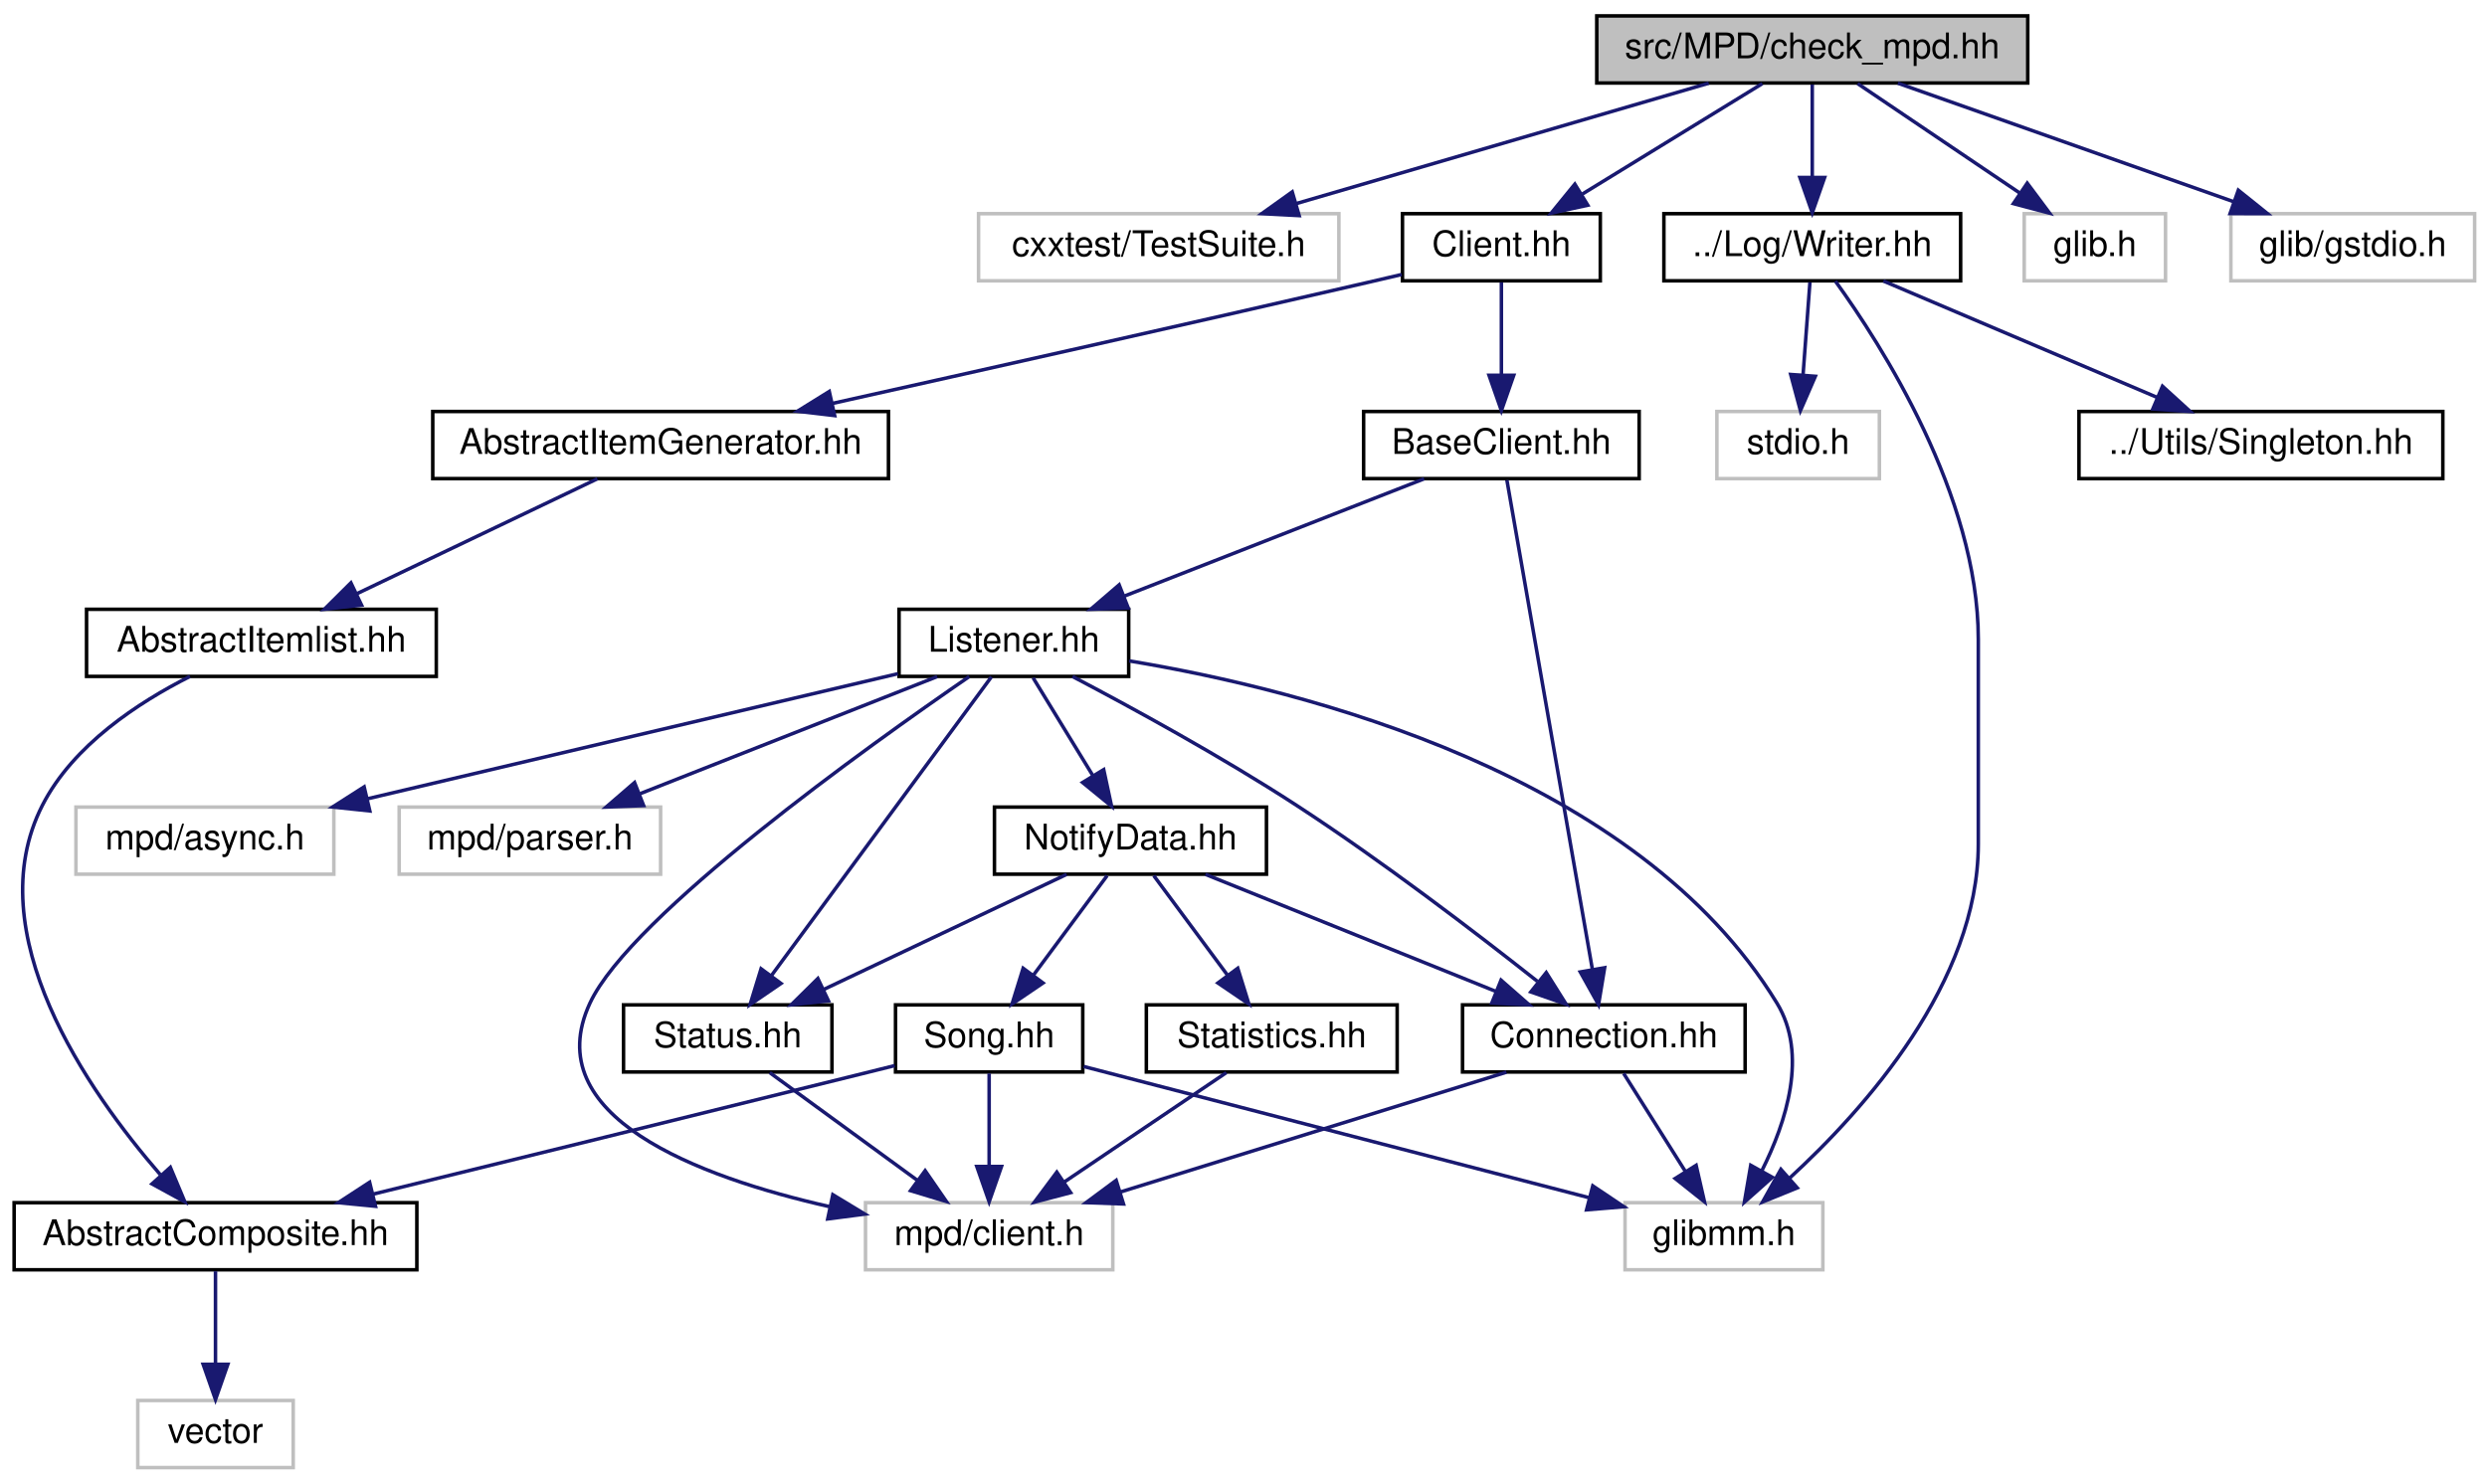
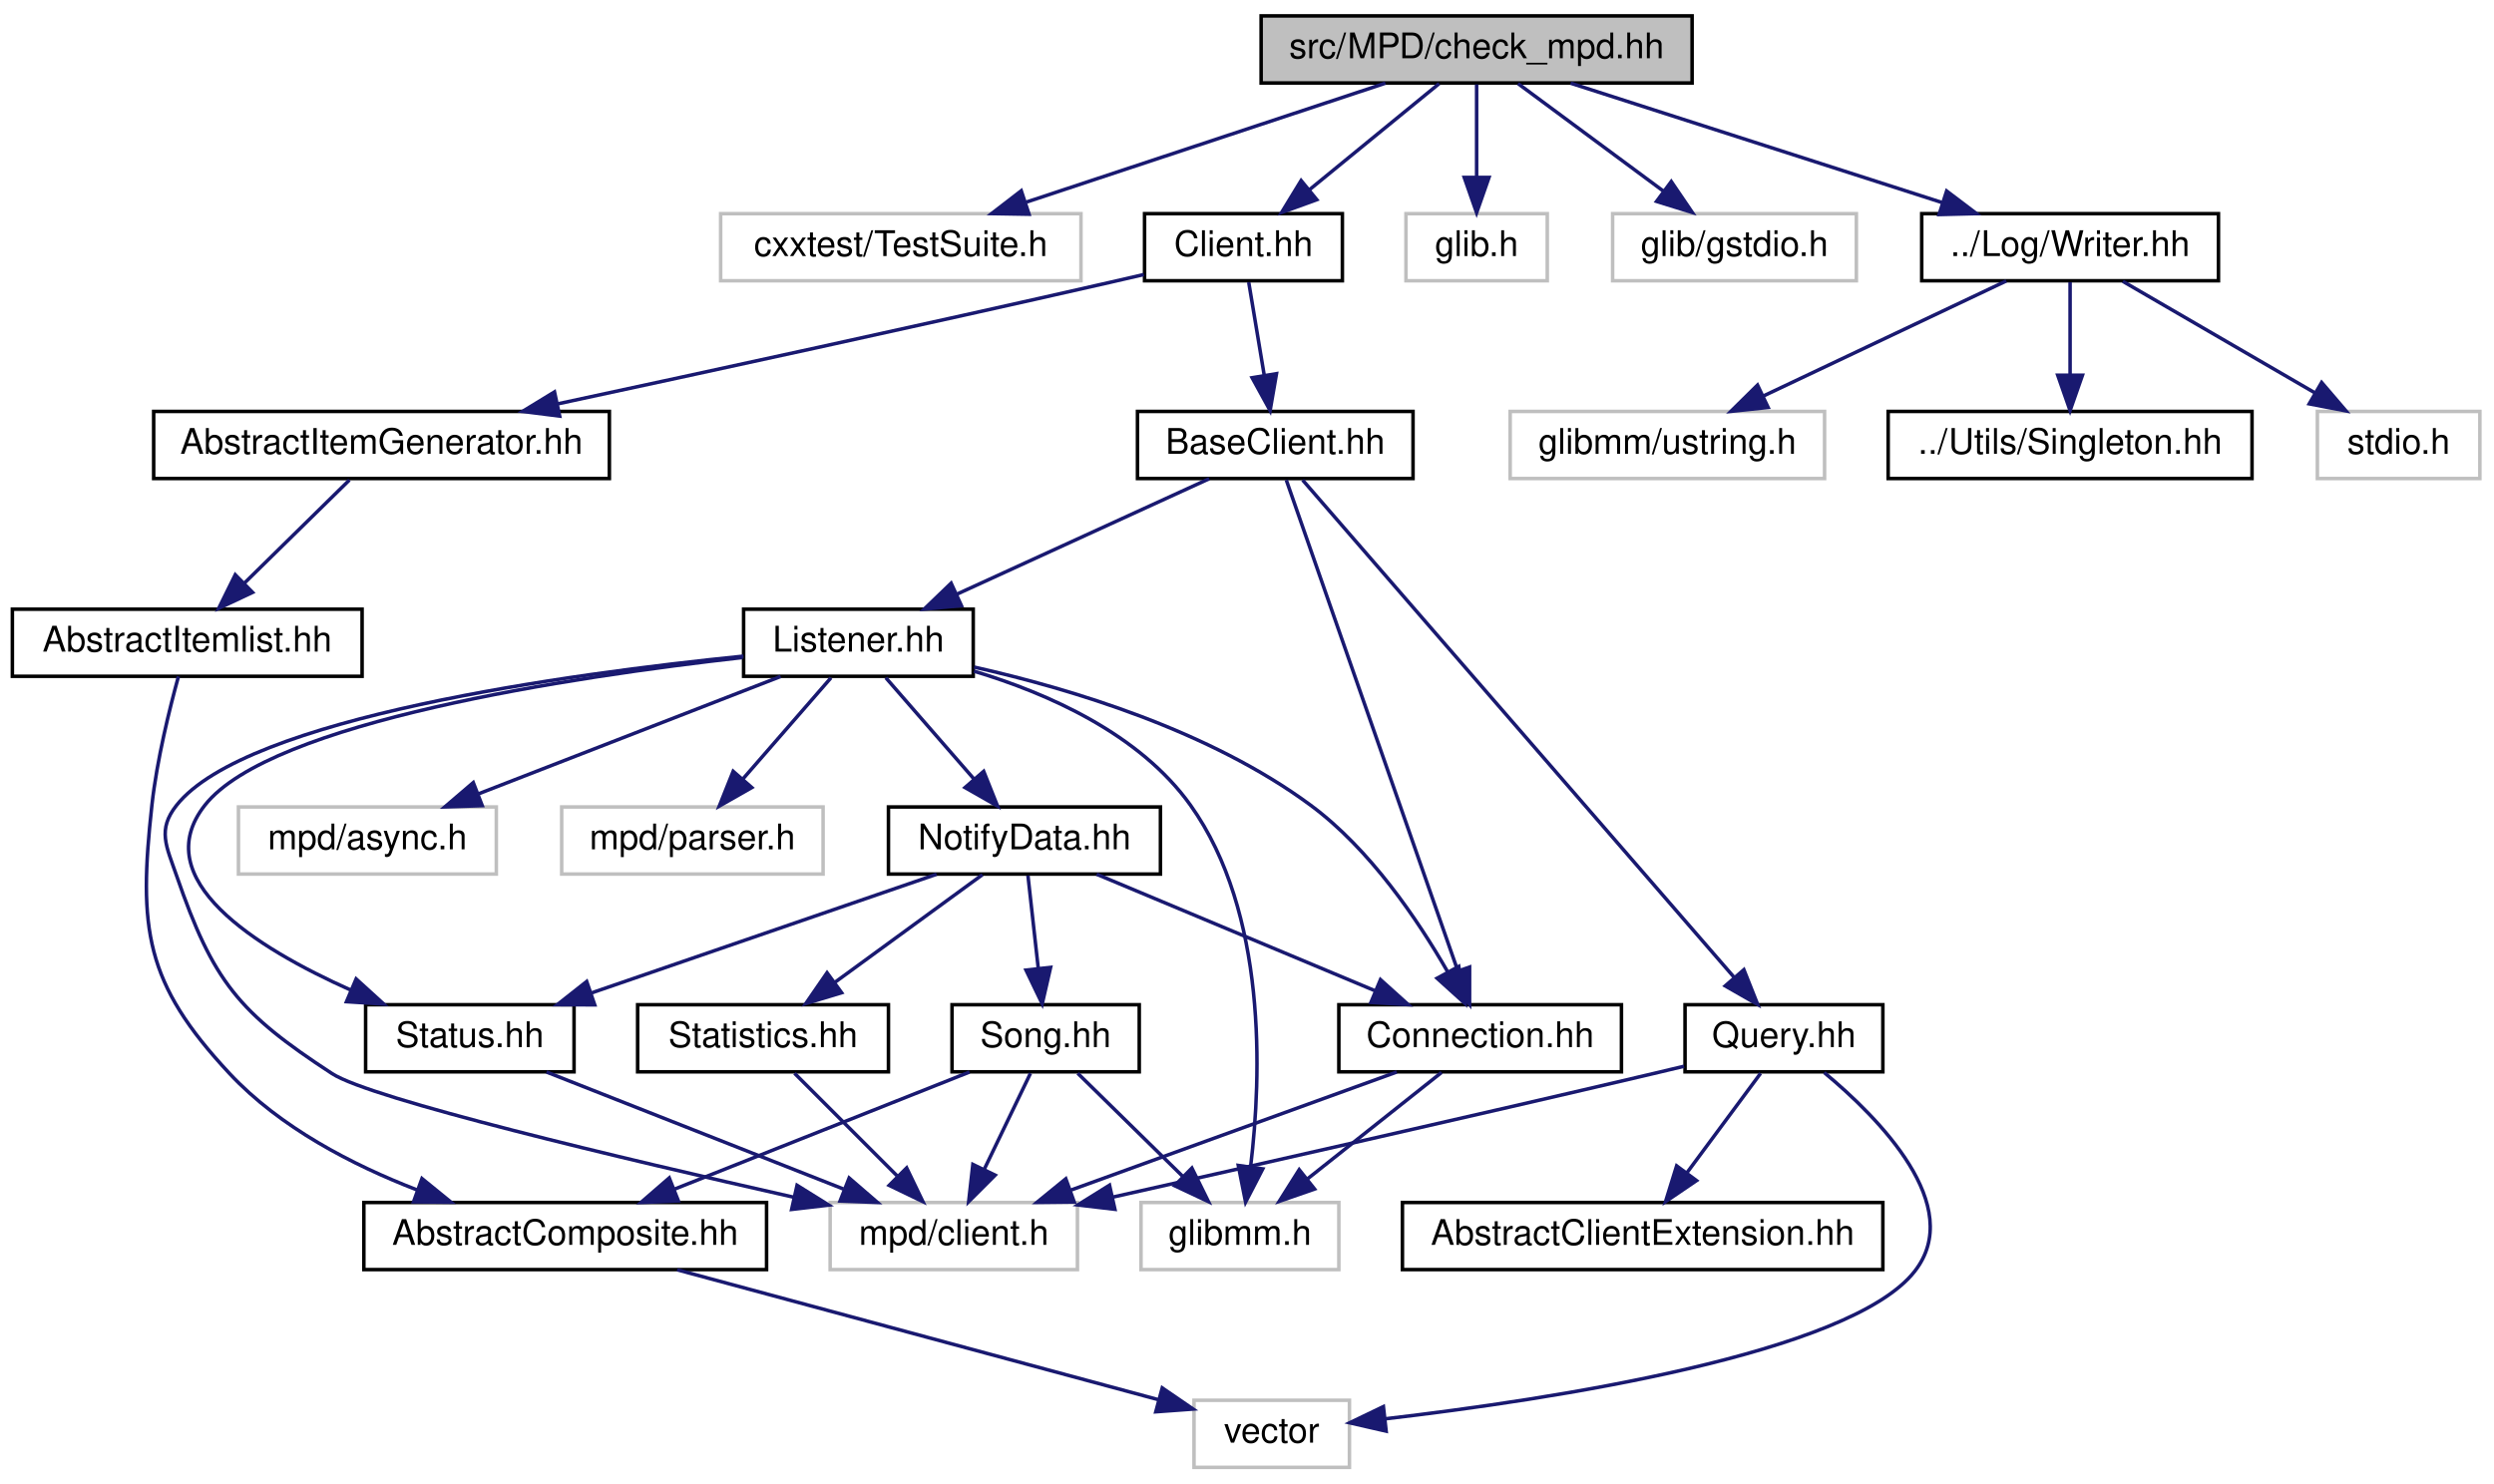
- <svg xmlns="http://www.w3.org/2000/svg" xmlns:xlink="http://www.w3.org/1999/xlink" width="704pt" height="420pt" viewBox="0.00 0.00 704.00 420.00">
+ <svg xmlns="http://www.w3.org/2000/svg" xmlns:xlink="http://www.w3.org/1999/xlink" width="706pt" height="420pt" viewBox="0.00 0.00 706.00 420.00">
  <g id="graph1" class="graph" transform="scale(1 1) rotate(0) translate(4 416)">
-     <polygon fill="white" stroke="white" points="-4,5 -4,-416 701,-416 701,5 -4,5" />
+     <polygon fill="white" stroke="white" points="-4,5 -4,-416 703,-416 703,5 -4,5" />
    <g id="node1" class="node">
-       <polygon fill="#bfbfbf" stroke="black" points="448,-392.5 448,-411.5 570,-411.5 570,-392.5 448,-392.5" />
-       <text text-anchor="middle" x="509" y="-399.5" font-family="Helvetica,sans-Serif" font-size="10.00">src/MPD/check_mpd.hh</text>
+       <polygon fill="#bfbfbf" stroke="black" points="353,-392.5 353,-411.5 475,-411.5 475,-392.5 353,-392.5" />
+       <text text-anchor="middle" x="414" y="-399.5" font-family="Helvetica,sans-Serif" font-size="10.00">src/MPD/check_mpd.hh</text>
    </g>
    <g id="node3" class="node">
-       <polygon fill="white" stroke="#bfbfbf" points="273,-336.5 273,-355.5 375,-355.5 375,-336.5 273,-336.5" />
-       <text text-anchor="middle" x="324" y="-343.5" font-family="Helvetica,sans-Serif" font-size="10.00">cxxtest/TestSuite.h</text>
+       <polygon fill="white" stroke="#bfbfbf" points="200,-336.5 200,-355.5 302,-355.5 302,-336.5 200,-336.5" />
+       <text text-anchor="middle" x="251" y="-343.5" font-family="Helvetica,sans-Serif" font-size="10.00">cxxtest/TestSuite.h</text>
    </g>
    <g id="edge2" class="edge">
-       <path fill="none" stroke="midnightblue" d="M479.686,-392.444C448.158,-383.241 397.869,-368.562 363.014,-358.388" />
-       <polygon fill="midnightblue" stroke="midnightblue" points="363.757,-354.959 353.177,-355.516 361.795,-361.678 363.757,-354.959" />
+       <path fill="none" stroke="midnightblue" d="M388.172,-392.444C360.751,-383.359 317.223,-368.939 286.568,-358.783" />
+       <polygon fill="midnightblue" stroke="midnightblue" points="287.3,-355.339 276.707,-355.516 285.099,-361.984 287.3,-355.339" />
    </g>
    <g id="node5" class="node">
      <a xlink:href="Client_8hh.html" target="_top" xlink:title="Client.hh">
-         <polygon fill="white" stroke="black" points="393,-336.5 393,-355.5 449,-355.5 449,-336.5 393,-336.5" />
-         <text text-anchor="middle" x="421" y="-343.5" font-family="Helvetica,sans-Serif" font-size="10.00">Client.hh</text>
+         <polygon fill="white" stroke="black" points="320,-336.5 320,-355.5 376,-355.5 376,-336.5 320,-336.5" />
+         <text text-anchor="middle" x="348" y="-343.5" font-family="Helvetica,sans-Serif" font-size="10.00">Client.hh</text>
      </a>
    </g>
    <g id="edge4" class="edge">
-       <path fill="none" stroke="midnightblue" d="M494.861,-392.324C481.134,-383.9 460.064,-370.971 443.936,-361.074" />
-       <polygon fill="midnightblue" stroke="midnightblue" points="445.457,-357.902 435.104,-355.655 441.796,-363.868 445.457,-357.902" />
-     </g>
-     <g id="node47" class="node">
-       <polygon fill="white" stroke="#bfbfbf" points="569,-336.5 569,-355.5 609,-355.5 609,-336.5 569,-336.5" />
-       <text text-anchor="middle" x="589" y="-343.5" font-family="Helvetica,sans-Serif" font-size="10.00">glib.h</text>
-     </g>
-     <g id="edge56" class="edge">
-       <path fill="none" stroke="midnightblue" d="M521.853,-392.324C534.216,-383.979 553.13,-371.212 567.737,-361.352" />
-       <polygon fill="midnightblue" stroke="midnightblue" points="569.848,-364.15 576.179,-355.655 565.932,-358.348 569.848,-364.15" />
-     </g>
-     <g id="node49" class="node">
-       <polygon fill="white" stroke="#bfbfbf" points="627.5,-336.5 627.5,-355.5 696.5,-355.5 696.5,-336.5 627.5,-336.5" />
-       <text text-anchor="middle" x="662" y="-343.5" font-family="Helvetica,sans-Serif" font-size="10.00">glib/gstdio.h</text>
-     </g>
-     <g id="edge58" class="edge">
-       <path fill="none" stroke="midnightblue" d="M533.243,-392.444C558.871,-383.399 599.485,-369.064 628.238,-358.916" />
-       <polygon fill="midnightblue" stroke="midnightblue" points="629.605,-362.145 637.87,-355.516 627.275,-355.544 629.605,-362.145" />
-     </g>
-     <g id="node51" class="node">
+       <path fill="none" stroke="midnightblue" d="M403.396,-392.324C393.544,-384.263 378.649,-372.077 366.785,-362.369" />
+       <polygon fill="midnightblue" stroke="midnightblue" points="368.753,-359.457 358.797,-355.834 364.32,-364.875 368.753,-359.457" />
+     </g>
+     <g id="node53" class="node">
+       <polygon fill="white" stroke="#bfbfbf" points="394,-336.5 394,-355.5 434,-355.5 434,-336.5 394,-336.5" />
+       <text text-anchor="middle" x="414" y="-343.5" font-family="Helvetica,sans-Serif" font-size="10.00">glib.h</text>
+     </g>
+     <g id="edge64" class="edge">
+       <path fill="none" stroke="midnightblue" d="M414,-392.083C414,-385.006 414,-374.861 414,-365.986" />
+       <polygon fill="midnightblue" stroke="midnightblue" points="417.5,-365.751 414,-355.751 410.5,-365.751 417.5,-365.751" />
+     </g>
+     <g id="node55" class="node">
+       <polygon fill="white" stroke="#bfbfbf" points="452.5,-336.5 452.5,-355.5 521.5,-355.5 521.5,-336.5 452.5,-336.5" />
+       <text text-anchor="middle" x="487" y="-343.5" font-family="Helvetica,sans-Serif" font-size="10.00">glib/gstdio.h</text>
+     </g>
+     <g id="edge66" class="edge">
+       <path fill="none" stroke="midnightblue" d="M425.729,-392.324C436.837,-384.107 453.742,-371.602 466.983,-361.807" />
+       <polygon fill="midnightblue" stroke="midnightblue" points="469.1,-364.595 475.058,-355.834 464.937,-358.967 469.1,-364.595" />
+     </g>
+     <g id="node57" class="node">
      <a xlink:href="Writer_8hh.html" target="_top" xlink:title="../Log/Writer.hh">
-         <polygon fill="white" stroke="black" points="467,-336.5 467,-355.5 551,-355.5 551,-336.5 467,-336.5" />
-         <text text-anchor="middle" x="509" y="-343.5" font-family="Helvetica,sans-Serif" font-size="10.00">../Log/Writer.hh</text>
-       </a>
-     </g>
-     <g id="edge60" class="edge">
-       <path fill="none" stroke="midnightblue" d="M509,-392.083C509,-385.006 509,-374.861 509,-365.986" />
-       <polygon fill="midnightblue" stroke="midnightblue" points="512.5,-365.751 509,-355.751 505.5,-365.751 512.5,-365.751" />
+         <polygon fill="white" stroke="black" points="540,-336.5 540,-355.5 624,-355.5 624,-336.5 540,-336.5" />
+         <text text-anchor="middle" x="582" y="-343.5" font-family="Helvetica,sans-Serif" font-size="10.00">../Log/Writer.hh</text>
+       </a>
+     </g>
+     <g id="edge68" class="edge">
+       <path fill="none" stroke="midnightblue" d="M440.62,-392.444C469.006,-383.32 514.137,-368.813 545.753,-358.651" />
+       <polygon fill="midnightblue" stroke="midnightblue" points="547.055,-361.909 555.504,-355.516 544.913,-355.244 547.055,-361.909" />
    </g>
    <g id="node7" class="node">
      <a xlink:href="BaseClient_8hh.html" target="_top" xlink:title="BaseClient.hh">
-         <polygon fill="white" stroke="black" points="382,-280.5 382,-299.5 460,-299.5 460,-280.5 382,-280.5" />
-         <text text-anchor="middle" x="421" y="-287.5" font-family="Helvetica,sans-Serif" font-size="10.00">BaseClient.hh</text>
+         <polygon fill="white" stroke="black" points="318,-280.5 318,-299.5 396,-299.5 396,-280.5 318,-280.5" />
+         <text text-anchor="middle" x="357" y="-287.5" font-family="Helvetica,sans-Serif" font-size="10.00">BaseClient.hh</text>
      </a>
    </g>
    <g id="edge6" class="edge">
-       <path fill="none" stroke="midnightblue" d="M421,-336.083C421,-329.006 421,-318.861 421,-309.986" />
-       <polygon fill="midnightblue" stroke="midnightblue" points="424.5,-309.751 421,-299.751 417.5,-309.751 424.5,-309.751" />
-     </g>
-     <g id="node42" class="node">
+       <path fill="none" stroke="midnightblue" d="M349.486,-336.083C350.679,-328.927 352.394,-318.635 353.885,-309.691" />
+       <polygon fill="midnightblue" stroke="midnightblue" points="357.35,-310.19 355.541,-299.751 350.445,-309.04 357.35,-310.19" />
+     </g>
+     <g id="node48" class="node">
      <a xlink:href="AbstractItemGenerator_8hh.html" target="_top" xlink:title="AbstractItemGenerator.hh">
-         <polygon fill="white" stroke="black" points="118.5,-280.5 118.5,-299.5 247.5,-299.5 247.5,-280.5 118.5,-280.5" />
-         <text text-anchor="middle" x="183" y="-287.5" font-family="Helvetica,sans-Serif" font-size="10.00">AbstractItemGenerator.hh</text>
-       </a>
-     </g>
-     <g id="edge50" class="edge">
-       <path fill="none" stroke="midnightblue" d="M392.787,-338.281C389.489,-337.506 386.171,-336.732 383,-336 331.371,-324.078 272.148,-310.803 231.627,-301.781" />
-       <polygon fill="midnightblue" stroke="midnightblue" points="232.266,-298.337 221.744,-299.582 230.745,-305.17 232.266,-298.337" />
+         <polygon fill="white" stroke="black" points="39.5,-280.5 39.5,-299.5 168.5,-299.5 168.5,-280.5 39.5,-280.5" />
+         <text text-anchor="middle" x="104" y="-287.5" font-family="Helvetica,sans-Serif" font-size="10.00">AbstractItemGenerator.hh</text>
+       </a>
+     </g>
+     <g id="edge58" class="edge">
+       <path fill="none" stroke="midnightblue" d="M319.791,-338.261C316.492,-337.49 313.173,-336.722 310,-336 256.745,-323.878 195.594,-310.601 153.84,-301.632" />
+       <polygon fill="midnightblue" stroke="midnightblue" points="154.434,-298.18 143.922,-299.505 152.966,-305.024 154.434,-298.18" />
    </g>
    <g id="node9" class="node">
      <a xlink:href="Listener_8hh.html" target="_top" xlink:title="Listener.hh">
-         <polygon fill="white" stroke="black" points="250.5,-224.5 250.5,-243.5 315.5,-243.5 315.5,-224.5 250.5,-224.5" />
-         <text text-anchor="middle" x="283" y="-231.5" font-family="Helvetica,sans-Serif" font-size="10.00">Listener.hh</text>
+         <polygon fill="white" stroke="black" points="206.5,-224.5 206.5,-243.5 271.5,-243.5 271.5,-224.5 206.5,-224.5" />
+         <text text-anchor="middle" x="239" y="-231.5" font-family="Helvetica,sans-Serif" font-size="10.00">Listener.hh</text>
      </a>
    </g>
    <g id="edge8" class="edge">
-       <path fill="none" stroke="midnightblue" d="M399.133,-280.444C376.221,-271.478 340.025,-257.314 314.134,-247.183" />
-       <polygon fill="midnightblue" stroke="midnightblue" points="315.352,-243.901 304.764,-243.516 312.801,-250.42 315.352,-243.901" />
+       <path fill="none" stroke="midnightblue" d="M338.303,-280.444C319.056,-271.636 288.848,-257.812 266.8,-247.722" />
+       <polygon fill="midnightblue" stroke="midnightblue" points="268.16,-244.495 257.61,-243.516 265.247,-250.86 268.16,-244.495" />
    </g>
    <g id="node24" class="node">
      <a xlink:href="Connection_8hh.html" target="_top" xlink:title="Connection.hh">
-         <polygon fill="white" stroke="black" points="410,-112.5 410,-131.5 490,-131.5 490,-112.5 410,-112.5" />
-         <text text-anchor="middle" x="450" y="-119.5" font-family="Helvetica,sans-Serif" font-size="10.00">Connection.hh</text>
+         <polygon fill="white" stroke="black" points="375,-112.5 375,-131.5 455,-131.5 455,-112.5 375,-112.5" />
+         <text text-anchor="middle" x="415" y="-119.5" font-family="Helvetica,sans-Serif" font-size="10.00">Connection.hh</text>
      </a>
    </g>
    <g id="edge48" class="edge">
-       <path fill="none" stroke="midnightblue" d="M422.559,-280.075C427.124,-253.945 440.529,-177.211 446.755,-141.577" />
-       <polygon fill="midnightblue" stroke="midnightblue" points="450.23,-142.021 448.503,-131.568 443.334,-140.817 450.23,-142.021" />
+       <path fill="none" stroke="midnightblue" d="M360.118,-280.075C369.288,-253.832 396.291,-176.545 408.67,-141.117" />
+       <polygon fill="midnightblue" stroke="midnightblue" points="412.012,-142.163 412.006,-131.568 405.404,-139.854 412.012,-142.163" />
+     </g>
+     <g id="node42" class="node">
+       <a xlink:href="Query_8hh.html" target="_top" xlink:title="Query.hh">
+         <polygon fill="white" stroke="black" points="473,-112.5 473,-131.5 529,-131.5 529,-112.5 473,-112.5" />
+         <text text-anchor="middle" x="501" y="-119.5" font-family="Helvetica,sans-Serif" font-size="10.00">Query.hh</text>
+       </a>
+     </g>
+     <g id="edge50" class="edge">
+       <path fill="none" stroke="midnightblue" d="M364.742,-280.075C387.9,-253.38 456.876,-173.865 486.841,-139.322" />
+       <polygon fill="midnightblue" stroke="midnightblue" points="489.658,-141.416 493.567,-131.568 484.371,-136.829 489.658,-141.416" />
    </g>
    <g id="node11" class="node">
-       <polygon fill="white" stroke="#bfbfbf" points="241,-56.5 241,-75.5 311,-75.5 311,-56.5 241,-56.5" />
-       <text text-anchor="middle" x="276" y="-63.5" font-family="Helvetica,sans-Serif" font-size="10.00">mpd/client.h</text>
+       <polygon fill="white" stroke="#bfbfbf" points="231,-56.5 231,-75.5 301,-75.5 301,-56.5 231,-56.5" />
+       <text text-anchor="middle" x="266" y="-63.5" font-family="Helvetica,sans-Serif" font-size="10.00">mpd/client.h</text>
    </g>
    <g id="edge10" class="edge">
-       <path fill="none" stroke="midnightblue" d="M270.362,-224.453C241.938,-204.925 174.547,-156.811 163,-132 148.098,-99.979 193.355,-82.844 230.964,-74.344" />
-       <polygon fill="midnightblue" stroke="midnightblue" points="231.751,-77.755 240.814,-72.268 230.308,-70.906 231.751,-77.755" />
+       <path fill="none" stroke="midnightblue" d="M206.457,-230.207C156.773,-225.193 65.678,-212.793 46,-188 40.474,-181.037 43.094,-176.401 46,-168 56.346,-138.086 63.482,-129.282 90,-112 101.008,-104.826 172.265,-87.923 220.666,-76.998" />
+       <polygon fill="midnightblue" stroke="midnightblue" points="221.628,-80.369 230.618,-74.763 220.094,-73.539 221.628,-80.369" />
    </g>
    <g id="node13" class="node">
-       <polygon fill="white" stroke="#bfbfbf" points="17.5,-168.5 17.5,-187.5 90.5,-187.5 90.5,-168.5 17.5,-168.5" />
-       <text text-anchor="middle" x="54" y="-175.5" font-family="Helvetica,sans-Serif" font-size="10.00">mpd/async.h</text>
+       <polygon fill="white" stroke="#bfbfbf" points="63.5,-168.5 63.5,-187.5 136.5,-187.5 136.5,-168.5 63.5,-168.5" />
+       <text text-anchor="middle" x="100" y="-175.5" font-family="Helvetica,sans-Serif" font-size="10.00">mpd/async.h</text>
    </g>
    <g id="edge12" class="edge">
-       <path fill="none" stroke="midnightblue" d="M250.19,-225.263C210.836,-215.983 144.616,-200.368 100.127,-189.877" />
-       <polygon fill="midnightblue" stroke="midnightblue" points="100.686,-186.413 90.15,-187.524 99.079,-193.226 100.686,-186.413" />
+       <path fill="none" stroke="midnightblue" d="M216.975,-224.444C193.896,-215.478 157.438,-201.314 131.359,-191.183" />
+       <polygon fill="midnightblue" stroke="midnightblue" points="132.511,-187.875 121.922,-187.516 129.976,-194.4 132.511,-187.875" />
    </g>
    <g id="node15" class="node">
-       <polygon fill="white" stroke="#bfbfbf" points="109,-168.5 109,-187.5 183,-187.5 183,-168.5 109,-168.5" />
-       <text text-anchor="middle" x="146" y="-175.5" font-family="Helvetica,sans-Serif" font-size="10.00">mpd/parser.h</text>
+       <polygon fill="white" stroke="#bfbfbf" points="155,-168.5 155,-187.5 229,-187.5 229,-168.5 155,-168.5" />
+       <text text-anchor="middle" x="192" y="-175.5" font-family="Helvetica,sans-Serif" font-size="10.00">mpd/parser.h</text>
    </g>
    <g id="edge14" class="edge">
-       <path fill="none" stroke="midnightblue" d="M261.292,-224.444C238.645,-215.517 202.928,-201.439 177.248,-191.317" />
-       <polygon fill="midnightblue" stroke="midnightblue" points="178.193,-187.927 167.606,-187.516 175.626,-194.44 178.193,-187.927" />
+       <path fill="none" stroke="midnightblue" d="M231.239,-224.083C224.463,-216.298 214.457,-204.801 206.245,-195.367" />
+       <polygon fill="midnightblue" stroke="midnightblue" points="208.822,-192.996 199.617,-187.751 203.542,-197.592 208.822,-192.996" />
    </g>
    <g id="node17" class="node">
-       <polygon fill="white" stroke="#bfbfbf" points="456,-56.5 456,-75.5 512,-75.5 512,-56.5 456,-56.5" />
-       <text text-anchor="middle" x="484" y="-63.5" font-family="Helvetica,sans-Serif" font-size="10.00">glibmm.h</text>
+       <polygon fill="white" stroke="#bfbfbf" points="319,-56.5 319,-75.5 375,-75.5 375,-56.5 319,-56.5" />
+       <text text-anchor="middle" x="347" y="-63.5" font-family="Helvetica,sans-Serif" font-size="10.00">glibmm.h</text>
    </g>
    <g id="edge16" class="edge">
-       <path fill="none" stroke="midnightblue" d="M315.636,-228.887C365.6,-220.617 459.418,-196.836 499,-132 507.838,-117.523 501.655,-98.337 494.744,-84.568" />
-       <polygon fill="midnightblue" stroke="midnightblue" points="497.703,-82.687 489.789,-75.644 491.584,-86.086 497.703,-82.687" />
+       <path fill="none" stroke="midnightblue" d="M271.718,-225.949C292.694,-219.647 318.603,-208.178 333,-188 354.729,-157.547 353.112,-111.401 350.039,-85.793" />
+       <polygon fill="midnightblue" stroke="midnightblue" points="353.464,-85.016 348.603,-75.602 346.533,-85.993 353.464,-85.016" />
    </g>
    <g id="node19" class="node">
      <a xlink:href="Status_8hh.html" target="_top" xlink:title="Status.hh">
-         <polygon fill="white" stroke="black" points="172.5,-112.5 172.5,-131.5 231.5,-131.5 231.5,-112.5 172.5,-112.5" />
-         <text text-anchor="middle" x="202" y="-119.5" font-family="Helvetica,sans-Serif" font-size="10.00">Status.hh</text>
+         <polygon fill="white" stroke="black" points="99.5,-112.5 99.5,-131.5 158.5,-131.5 158.5,-112.5 99.5,-112.5" />
+         <text text-anchor="middle" x="129" y="-119.5" font-family="Helvetica,sans-Serif" font-size="10.00">Status.hh</text>
      </a>
    </g>
    <g id="edge18" class="edge">
-       <path fill="none" stroke="midnightblue" d="M276.644,-224.368C263.218,-206.135 231.768,-163.426 214.279,-139.675" />
-       <polygon fill="midnightblue" stroke="midnightblue" points="217.074,-137.568 208.326,-131.591 211.438,-141.719 217.074,-137.568" />
+       <path fill="none" stroke="midnightblue" d="M206.222,-229.822C158.25,-224.417 72.587,-211.65 54,-188 37.523,-167.035 68.374,-147.664 95.354,-135.621" />
+       <polygon fill="midnightblue" stroke="midnightblue" points="96.813,-138.804 104.652,-131.677 94.079,-132.36 96.813,-138.804" />
    </g>
    <g id="node22" class="node">
      <a xlink:href="NotifyData_8hh.html" target="_top" xlink:title="NotifyData.hh">
-         <polygon fill="white" stroke="black" points="277.5,-168.5 277.5,-187.5 354.5,-187.5 354.5,-168.5 277.5,-168.5" />
-         <text text-anchor="middle" x="316" y="-175.5" font-family="Helvetica,sans-Serif" font-size="10.00">NotifyData.hh</text>
+         <polygon fill="white" stroke="black" points="247.5,-168.5 247.5,-187.5 324.5,-187.5 324.5,-168.5 247.5,-168.5" />
+         <text text-anchor="middle" x="286" y="-175.5" font-family="Helvetica,sans-Serif" font-size="10.00">NotifyData.hh</text>
      </a>
    </g>
    <g id="edge22" class="edge">
-       <path fill="none" stroke="midnightblue" d="M288.449,-224.083C293.014,-216.613 299.668,-205.724 305.293,-196.52" />
-       <polygon fill="midnightblue" stroke="midnightblue" points="308.424,-198.109 310.652,-187.751 302.451,-194.459 308.424,-198.109" />
+       <path fill="none" stroke="midnightblue" d="M246.761,-224.083C253.537,-216.298 263.543,-204.801 271.755,-195.367" />
+       <polygon fill="midnightblue" stroke="midnightblue" points="274.458,-197.592 278.383,-187.751 269.178,-192.996 274.458,-197.592" />
    </g>
    <g id="edge46" class="edge">
-       <path fill="none" stroke="midnightblue" d="M299.607,-224.467C316.047,-215.834 341.765,-201.822 363,-188 387.355,-172.147 413.921,-151.821 431.206,-138.155" />
-       <polygon fill="midnightblue" stroke="midnightblue" points="433.699,-140.644 439.338,-131.674 429.336,-135.169 433.699,-140.644" />
+       <path fill="none" stroke="midnightblue" d="M271.772,-227.106C299.262,-220.918 338.489,-209.069 367,-188 383.867,-175.536 397.403,-155.462 405.747,-140.917" />
+       <polygon fill="midnightblue" stroke="midnightblue" points="408.954,-142.347 410.671,-131.892 402.809,-138.994 408.954,-142.347" />
    </g>
    <g id="edge20" class="edge">
-       <path fill="none" stroke="midnightblue" d="M213.889,-112.324C225.15,-104.107 242.287,-91.602 255.709,-81.807" />
-       <polygon fill="midnightblue" stroke="midnightblue" points="257.88,-84.556 263.894,-75.834 253.753,-78.901 257.88,-84.556" />
+       <path fill="none" stroke="midnightblue" d="M150.708,-112.444C173.355,-103.517 209.072,-89.439 234.752,-79.317" />
+       <polygon fill="midnightblue" stroke="midnightblue" points="236.374,-82.44 244.394,-75.516 233.807,-75.927 236.374,-82.44" />
    </g>
    <g id="edge34" class="edge">
-       <path fill="none" stroke="midnightblue" d="M297.936,-168.444C279.425,-159.675 250.419,-145.935 229.145,-135.858" />
-       <polygon fill="midnightblue" stroke="midnightblue" points="230.515,-132.634 219.979,-131.516 227.518,-138.96 230.515,-132.634" />
+       <path fill="none" stroke="midnightblue" d="M261.123,-168.444C234.711,-159.359 192.785,-144.939 163.258,-134.783" />
+       <polygon fill="midnightblue" stroke="midnightblue" points="164.355,-131.459 153.761,-131.516 162.079,-138.079 164.355,-131.459" />
    </g>
    <g id="edge24" class="edge">
-       <path fill="none" stroke="midnightblue" d="M337.233,-168.444C359.384,-159.517 394.319,-145.439 419.436,-135.317" />
-       <polygon fill="midnightblue" stroke="midnightblue" points="420.9,-138.501 428.867,-131.516 418.283,-132.008 420.9,-138.501" />
+       <path fill="none" stroke="midnightblue" d="M306.44,-168.444C327.67,-159.557 361.099,-145.563 385.255,-135.451" />
+       <polygon fill="midnightblue" stroke="midnightblue" points="386.782,-138.606 394.655,-131.516 384.079,-132.149 386.782,-138.606" />
    </g>
    <g id="node28" class="node">
      <a xlink:href="Statistics_8hh.html" target="_top" xlink:title="Statistics.hh">
-         <polygon fill="white" stroke="black" points="320.5,-112.5 320.5,-131.5 391.5,-131.5 391.5,-112.5 320.5,-112.5" />
-         <text text-anchor="middle" x="356" y="-119.5" font-family="Helvetica,sans-Serif" font-size="10.00">Statistics.hh</text>
+         <polygon fill="white" stroke="black" points="176.5,-112.5 176.5,-131.5 247.5,-131.5 247.5,-112.5 176.5,-112.5" />
+         <text text-anchor="middle" x="212" y="-119.5" font-family="Helvetica,sans-Serif" font-size="10.00">Statistics.hh</text>
      </a>
    </g>
    <g id="edge30" class="edge">
-       <path fill="none" stroke="midnightblue" d="M322.605,-168.083C328.255,-160.455 336.545,-149.264 343.451,-139.941" />
-       <polygon fill="midnightblue" stroke="midnightblue" points="346.378,-141.87 349.518,-131.751 340.753,-137.703 346.378,-141.87" />
+       <path fill="none" stroke="midnightblue" d="M274.111,-168.324C262.85,-160.107 245.713,-147.602 232.291,-137.807" />
+       <polygon fill="midnightblue" stroke="midnightblue" points="234.247,-134.901 224.106,-131.834 230.12,-140.556 234.247,-134.901" />
    </g>
    <g id="node32" class="node">
      <a xlink:href="Song_8hh.html" target="_top" xlink:title="Song.hh">
-         <polygon fill="white" stroke="black" points="249.5,-112.5 249.5,-131.5 302.5,-131.5 302.5,-112.5 249.5,-112.5" />
-         <text text-anchor="middle" x="276" y="-119.5" font-family="Helvetica,sans-Serif" font-size="10.00">Song.hh</text>
+         <polygon fill="white" stroke="black" points="265.5,-112.5 265.5,-131.5 318.5,-131.5 318.5,-112.5 265.5,-112.5" />
+         <text text-anchor="middle" x="292" y="-119.5" font-family="Helvetica,sans-Serif" font-size="10.00">Song.hh</text>
      </a>
    </g>
    <g id="edge36" class="edge">
-       <path fill="none" stroke="midnightblue" d="M309.395,-168.083C303.745,-160.455 295.455,-149.264 288.549,-139.941" />
-       <polygon fill="midnightblue" stroke="midnightblue" points="291.247,-137.703 282.482,-131.751 285.622,-141.87 291.247,-137.703" />
+       <path fill="none" stroke="midnightblue" d="M286.991,-168.083C287.786,-160.927 288.929,-150.635 289.923,-141.691" />
+       <polygon fill="midnightblue" stroke="midnightblue" points="293.402,-142.076 291.028,-131.751 286.445,-141.303 293.402,-142.076" />
    </g>
    <g id="edge26" class="edge">
-       <path fill="none" stroke="midnightblue" d="M422.429,-112.444C392.903,-103.28 345.882,-88.688 313.117,-78.519" />
-       <polygon fill="midnightblue" stroke="midnightblue" points="314.03,-75.138 303.442,-75.516 311.955,-81.823 314.03,-75.138" />
+       <path fill="none" stroke="midnightblue" d="M391.391,-112.444C366.542,-103.438 327.226,-89.189 299.246,-79.049" />
+       <polygon fill="midnightblue" stroke="midnightblue" points="300.093,-75.633 289.499,-75.516 297.708,-82.214 300.093,-75.633" />
    </g>
    <g id="edge28" class="edge">
-       <path fill="none" stroke="midnightblue" d="M455.614,-112.083C460.367,-104.534 467.318,-93.495 473.152,-84.23" />
-       <polygon fill="midnightblue" stroke="midnightblue" points="476.124,-86.078 478.49,-75.751 470.2,-82.349 476.124,-86.078" />
+       <path fill="none" stroke="midnightblue" d="M404.075,-112.324C393.825,-104.185 378.279,-91.84 365.999,-82.087" />
+       <polygon fill="midnightblue" stroke="midnightblue" points="368.132,-79.312 358.124,-75.834 363.779,-84.794 368.132,-79.312" />
    </g>
    <g id="edge32" class="edge">
-       <path fill="none" stroke="midnightblue" d="M343.147,-112.324C330.784,-103.979 311.87,-91.212 297.263,-81.352" />
-       <polygon fill="midnightblue" stroke="midnightblue" points="299.068,-78.348 288.821,-75.654 295.152,-84.15 299.068,-78.348" />
+       <path fill="none" stroke="midnightblue" d="M220.917,-112.083C228.78,-104.22 240.431,-92.569 249.919,-83.081" />
+       <polygon fill="midnightblue" stroke="midnightblue" points="252.653,-85.297 257.249,-75.751 247.703,-80.347 252.653,-85.297" />
    </g>
    <g id="edge38" class="edge">
-       <path fill="none" stroke="midnightblue" d="M276,-112.083C276,-105.006 276,-94.861 276,-85.987" />
-       <polygon fill="midnightblue" stroke="midnightblue" points="279.5,-85.751 276,-75.751 272.5,-85.751 279.5,-85.751" />
+       <path fill="none" stroke="midnightblue" d="M287.707,-112.083C284.148,-104.691 278.978,-93.953 274.576,-84.811" />
+       <polygon fill="midnightblue" stroke="midnightblue" points="277.705,-83.243 270.213,-75.751 271.398,-86.279 277.705,-83.243" />
    </g>
    <g id="edge44" class="edge">
-       <path fill="none" stroke="midnightblue" d="M302.767,-114.051C339.156,-104.604 404.447,-87.653 445.928,-76.884" />
-       <polygon fill="midnightblue" stroke="midnightblue" points="446.874,-80.255 455.673,-74.354 445.115,-73.479 446.874,-80.255" />
+       <path fill="none" stroke="midnightblue" d="M301.082,-112.083C309.171,-104.141 321.195,-92.335 330.91,-82.797" />
+       <polygon fill="midnightblue" stroke="midnightblue" points="333.403,-85.254 338.087,-75.751 328.499,-80.26 333.403,-85.254" />
    </g>
    <g id="node35" class="node">
      <a xlink:href="AbstractComposite_8hh.html" target="_top" xlink:title="AbstractComposite.hh">
-         <polygon fill="white" stroke="black" points="0,-56.5 0,-75.5 114,-75.5 114,-56.5 0,-56.5" />
-         <text text-anchor="middle" x="57" y="-63.5" font-family="Helvetica,sans-Serif" font-size="10.00">AbstractComposite.hh</text>
+         <polygon fill="white" stroke="black" points="99,-56.5 99,-75.5 213,-75.5 213,-56.5 99,-56.5" />
+         <text text-anchor="middle" x="156" y="-63.5" font-family="Helvetica,sans-Serif" font-size="10.00">AbstractComposite.hh</text>
      </a>
    </g>
    <g id="edge40" class="edge">
-       <path fill="none" stroke="midnightblue" d="M249.267,-114.304C246.143,-113.526 243.001,-112.744 240,-112 192.832,-100.305 138.792,-87.032 101.734,-77.949" />
-       <polygon fill="midnightblue" stroke="midnightblue" points="102.297,-74.484 91.752,-75.503 100.631,-81.283 102.297,-74.484" />
+       <path fill="none" stroke="midnightblue" d="M270.45,-112.444C247.969,-103.517 212.512,-89.439 187.02,-79.317" />
+       <polygon fill="midnightblue" stroke="midnightblue" points="188.035,-75.954 177.449,-75.516 185.451,-82.46 188.035,-75.954" />
    </g>
    <g id="node37" class="node">
-       <polygon fill="white" stroke="#bfbfbf" points="35,-0.5 35,-19.5 79,-19.5 79,-0.5 35,-0.5" />
-       <text text-anchor="middle" x="57" y="-7.5" font-family="Helvetica,sans-Serif" font-size="10.00">vector</text>
+       <polygon fill="white" stroke="#bfbfbf" points="334,-0.5 334,-19.5 378,-19.5 378,-0.5 334,-0.5" />
+       <text text-anchor="middle" x="356" y="-7.5" font-family="Helvetica,sans-Serif" font-size="10.00">vector</text>
    </g>
    <g id="edge42" class="edge">
-       <path fill="none" stroke="midnightblue" d="M57,-56.083C57,-49.006 57,-38.861 57,-29.986" />
-       <polygon fill="midnightblue" stroke="midnightblue" points="60.5,-29.751 57,-19.751 53.5,-29.751 60.5,-29.751" />
-     </g>
-     <g id="node44" class="node">
+       <path fill="none" stroke="midnightblue" d="M187.691,-56.444C224.942,-46.386 286.419,-29.787 323.863,-19.677" />
+       <polygon fill="midnightblue" stroke="midnightblue" points="325.005,-22.994 333.747,-17.008 323.18,-16.236 325.005,-22.994" />
+     </g>
+     <g id="edge52" class="edge">
+       <path fill="none" stroke="midnightblue" d="M472.729,-114.077C469.783,-113.369 466.832,-112.666 464,-112 411.599,-99.673 351.26,-86.04 311.099,-77.046" />
+       <polygon fill="midnightblue" stroke="midnightblue" points="311.611,-73.574 301.088,-74.806 310.083,-80.405 311.611,-73.574" />
+     </g>
+     <g id="edge54" class="edge">
+       <path fill="none" stroke="midnightblue" d="M512.397,-112.297C527.993,-99.337 552.488,-74.506 538,-56 519.72,-32.649 435.253,-19.741 388.084,-14.24" />
+       <polygon fill="midnightblue" stroke="midnightblue" points="388.394,-10.753 378.066,-13.118 387.614,-17.71 388.394,-10.753" />
+     </g>
+     <g id="node46" class="node">
+       <a xlink:href="AbstractClientExtension_8hh.html" target="_top" xlink:title="AbstractClientExtension.hh">
+         <polygon fill="white" stroke="black" points="393,-56.5 393,-75.5 529,-75.5 529,-56.5 393,-56.5" />
+         <text text-anchor="middle" x="461" y="-63.5" font-family="Helvetica,sans-Serif" font-size="10.00">AbstractClientExtension.hh</text>
+       </a>
+     </g>
+     <g id="edge56" class="edge">
+       <path fill="none" stroke="midnightblue" d="M494.395,-112.083C488.745,-104.455 480.455,-93.264 473.549,-83.941" />
+       <polygon fill="midnightblue" stroke="midnightblue" points="476.247,-81.703 467.482,-75.751 470.622,-85.87 476.247,-81.703" />
+     </g>
+     <g id="node50" class="node">
      <a xlink:href="AbstractItemlist_8hh.html" target="_top" xlink:title="AbstractItemlist.hh">
-         <polygon fill="white" stroke="black" points="20.5,-224.5 20.5,-243.5 119.5,-243.5 119.5,-224.5 20.5,-224.5" />
-         <text text-anchor="middle" x="70" y="-231.5" font-family="Helvetica,sans-Serif" font-size="10.00">AbstractItemlist.hh</text>
-       </a>
-     </g>
-     <g id="edge52" class="edge">
-       <path fill="none" stroke="midnightblue" d="M165.095,-280.444C146.746,-271.675 117.995,-257.935 96.906,-247.858" />
-       <polygon fill="midnightblue" stroke="midnightblue" points="98.353,-244.67 87.821,-243.516 95.335,-250.986 98.353,-244.67" />
-     </g>
-     <g id="edge54" class="edge">
-       <path fill="none" stroke="midnightblue" d="M49.777,-224.495C35.229,-217.168 16.699,-205.063 8,-188 -10.428,-151.854 20.877,-107.092 41.372,-83.44" />
-       <polygon fill="midnightblue" stroke="midnightblue" points="44.222,-85.505 48.322,-75.736 39.025,-80.817 44.222,-85.505" />
+         <polygon fill="white" stroke="black" points="-0.5,-224.5 -0.5,-243.5 98.5,-243.5 98.5,-224.5 -0.5,-224.5" />
+         <text text-anchor="middle" x="49" y="-231.5" font-family="Helvetica,sans-Serif" font-size="10.00">AbstractItemlist.hh</text>
+       </a>
+     </g>
+     <g id="edge60" class="edge">
+       <path fill="none" stroke="midnightblue" d="M94.918,-280.083C86.829,-272.141 74.805,-260.335 65.09,-250.797" />
+       <polygon fill="midnightblue" stroke="midnightblue" points="67.501,-248.26 57.913,-243.751 62.597,-253.254 67.501,-248.26" />
    </g>
    <g id="edge62" class="edge">
-       <path fill="none" stroke="midnightblue" d="M515.535,-336.413C528.449,-318.56 556,-275.704 556,-235 556,-235 556,-235 556,-177 556,-137.939 523.823,-101.944 502.491,-82.372" />
-       <polygon fill="midnightblue" stroke="midnightblue" points="504.749,-79.697 494.935,-75.703 500.116,-84.945 504.749,-79.697" />
-     </g>
-     <g id="node54" class="node">
-       <polygon fill="white" stroke="#bfbfbf" points="482,-280.5 482,-299.5 528,-299.5 528,-280.5 482,-280.5" />
-       <text text-anchor="middle" x="505" y="-287.5" font-family="Helvetica,sans-Serif" font-size="10.00">stdio.h</text>
-     </g>
-     <g id="edge64" class="edge">
-       <path fill="none" stroke="midnightblue" d="M508.339,-336.083C507.815,-329.006 507.064,-318.861 506.406,-309.986" />
-       <polygon fill="midnightblue" stroke="midnightblue" points="509.877,-309.465 505.648,-299.751 502.897,-309.982 509.877,-309.465" />
-     </g>
-     <g id="node56" class="node">
+       <path fill="none" stroke="midnightblue" d="M46.518,-224.467C44.043,-215.485 40.415,-200.888 39,-188 35.163,-153.045 36.995,-137.696 61,-112 75.256,-96.739 95.75,-86.13 114.056,-79.063" />
+       <polygon fill="midnightblue" stroke="midnightblue" points="115.45,-82.281 123.665,-75.59 113.07,-75.698 115.45,-82.281" />
+     </g>
+     <g id="node59" class="node">
+       <polygon fill="white" stroke="#bfbfbf" points="652,-280.5 652,-299.5 698,-299.5 698,-280.5 652,-280.5" />
+       <text text-anchor="middle" x="675" y="-287.5" font-family="Helvetica,sans-Serif" font-size="10.00">stdio.h</text>
+     </g>
+     <g id="edge70" class="edge">
+       <path fill="none" stroke="midnightblue" d="M596.942,-336.324C611.585,-327.822 634.134,-314.729 651.238,-304.797" />
+       <polygon fill="midnightblue" stroke="midnightblue" points="653.205,-307.703 660.095,-299.655 649.69,-301.649 653.205,-307.703" />
+     </g>
+     <g id="node61" class="node">
+       <polygon fill="white" stroke="#bfbfbf" points="423.5,-280.5 423.5,-299.5 512.5,-299.5 512.5,-280.5 423.5,-280.5" />
+       <text text-anchor="middle" x="468" y="-287.5" font-family="Helvetica,sans-Serif" font-size="10.00">glibmm/ustring.h</text>
+     </g>
+     <g id="edge72" class="edge">
+       <path fill="none" stroke="midnightblue" d="M563.936,-336.444C545.425,-327.675 516.419,-313.935 495.145,-303.858" />
+       <polygon fill="midnightblue" stroke="midnightblue" points="496.515,-300.634 485.979,-299.516 493.518,-306.96 496.515,-300.634" />
+     </g>
+     <g id="node63" class="node">
      <a xlink:href="Singleton_8hh.html" target="_top" xlink:title="../Utils/Singleton.hh">
-         <polygon fill="white" stroke="black" points="584.5,-280.5 584.5,-299.5 687.5,-299.5 687.5,-280.5 584.5,-280.5" />
-         <text text-anchor="middle" x="636" y="-287.5" font-family="Helvetica,sans-Serif" font-size="10.00">../Utils/Singleton.hh</text>
-       </a>
-     </g>
-     <g id="edge66" class="edge">
-       <path fill="none" stroke="midnightblue" d="M529.124,-336.444C550.024,-327.557 582.935,-313.563 606.716,-303.451" />
-       <polygon fill="midnightblue" stroke="midnightblue" points="608.138,-306.65 615.971,-299.516 605.398,-300.208 608.138,-306.65" />
+         <polygon fill="white" stroke="black" points="530.5,-280.5 530.5,-299.5 633.5,-299.5 633.5,-280.5 530.5,-280.5" />
+         <text text-anchor="middle" x="582" y="-287.5" font-family="Helvetica,sans-Serif" font-size="10.00">../Utils/Singleton.hh</text>
+       </a>
+     </g>
+     <g id="edge74" class="edge">
+       <path fill="none" stroke="midnightblue" d="M582,-336.083C582,-329.006 582,-318.861 582,-309.986" />
+       <polygon fill="midnightblue" stroke="midnightblue" points="585.5,-309.751 582,-299.751 578.5,-309.751 585.5,-309.751" />
    </g>
  </g>
</svg>
